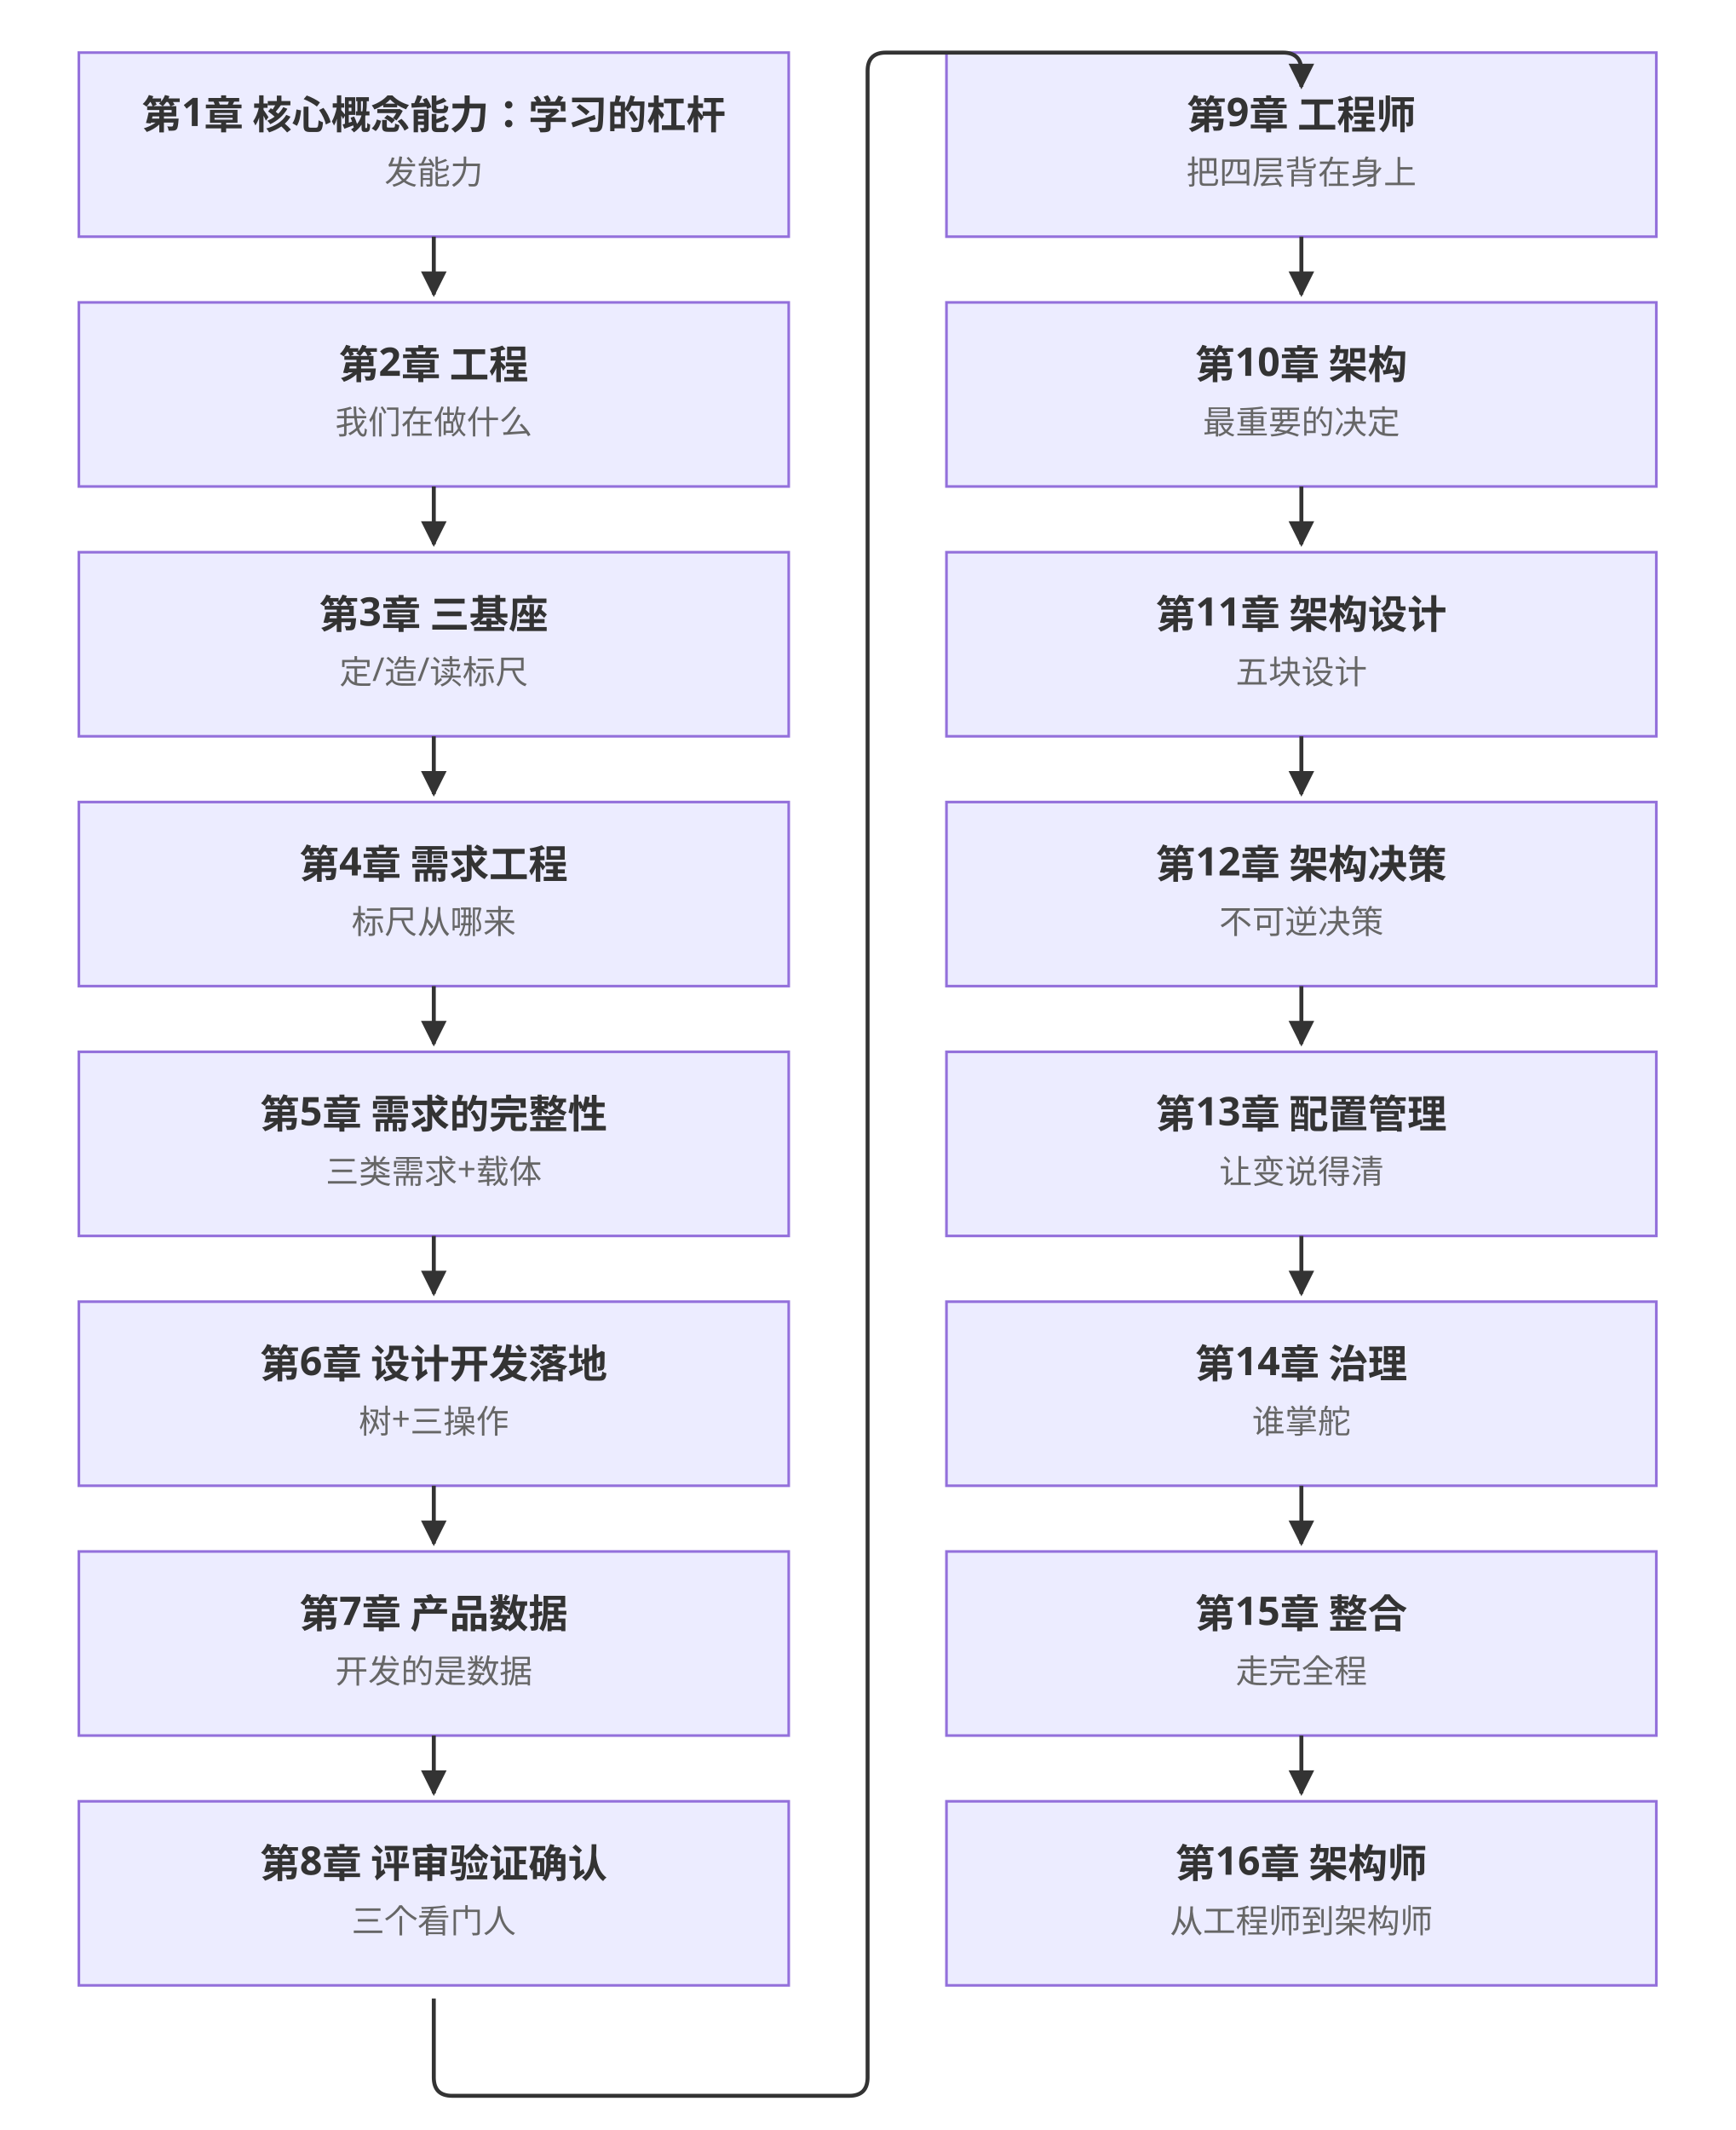
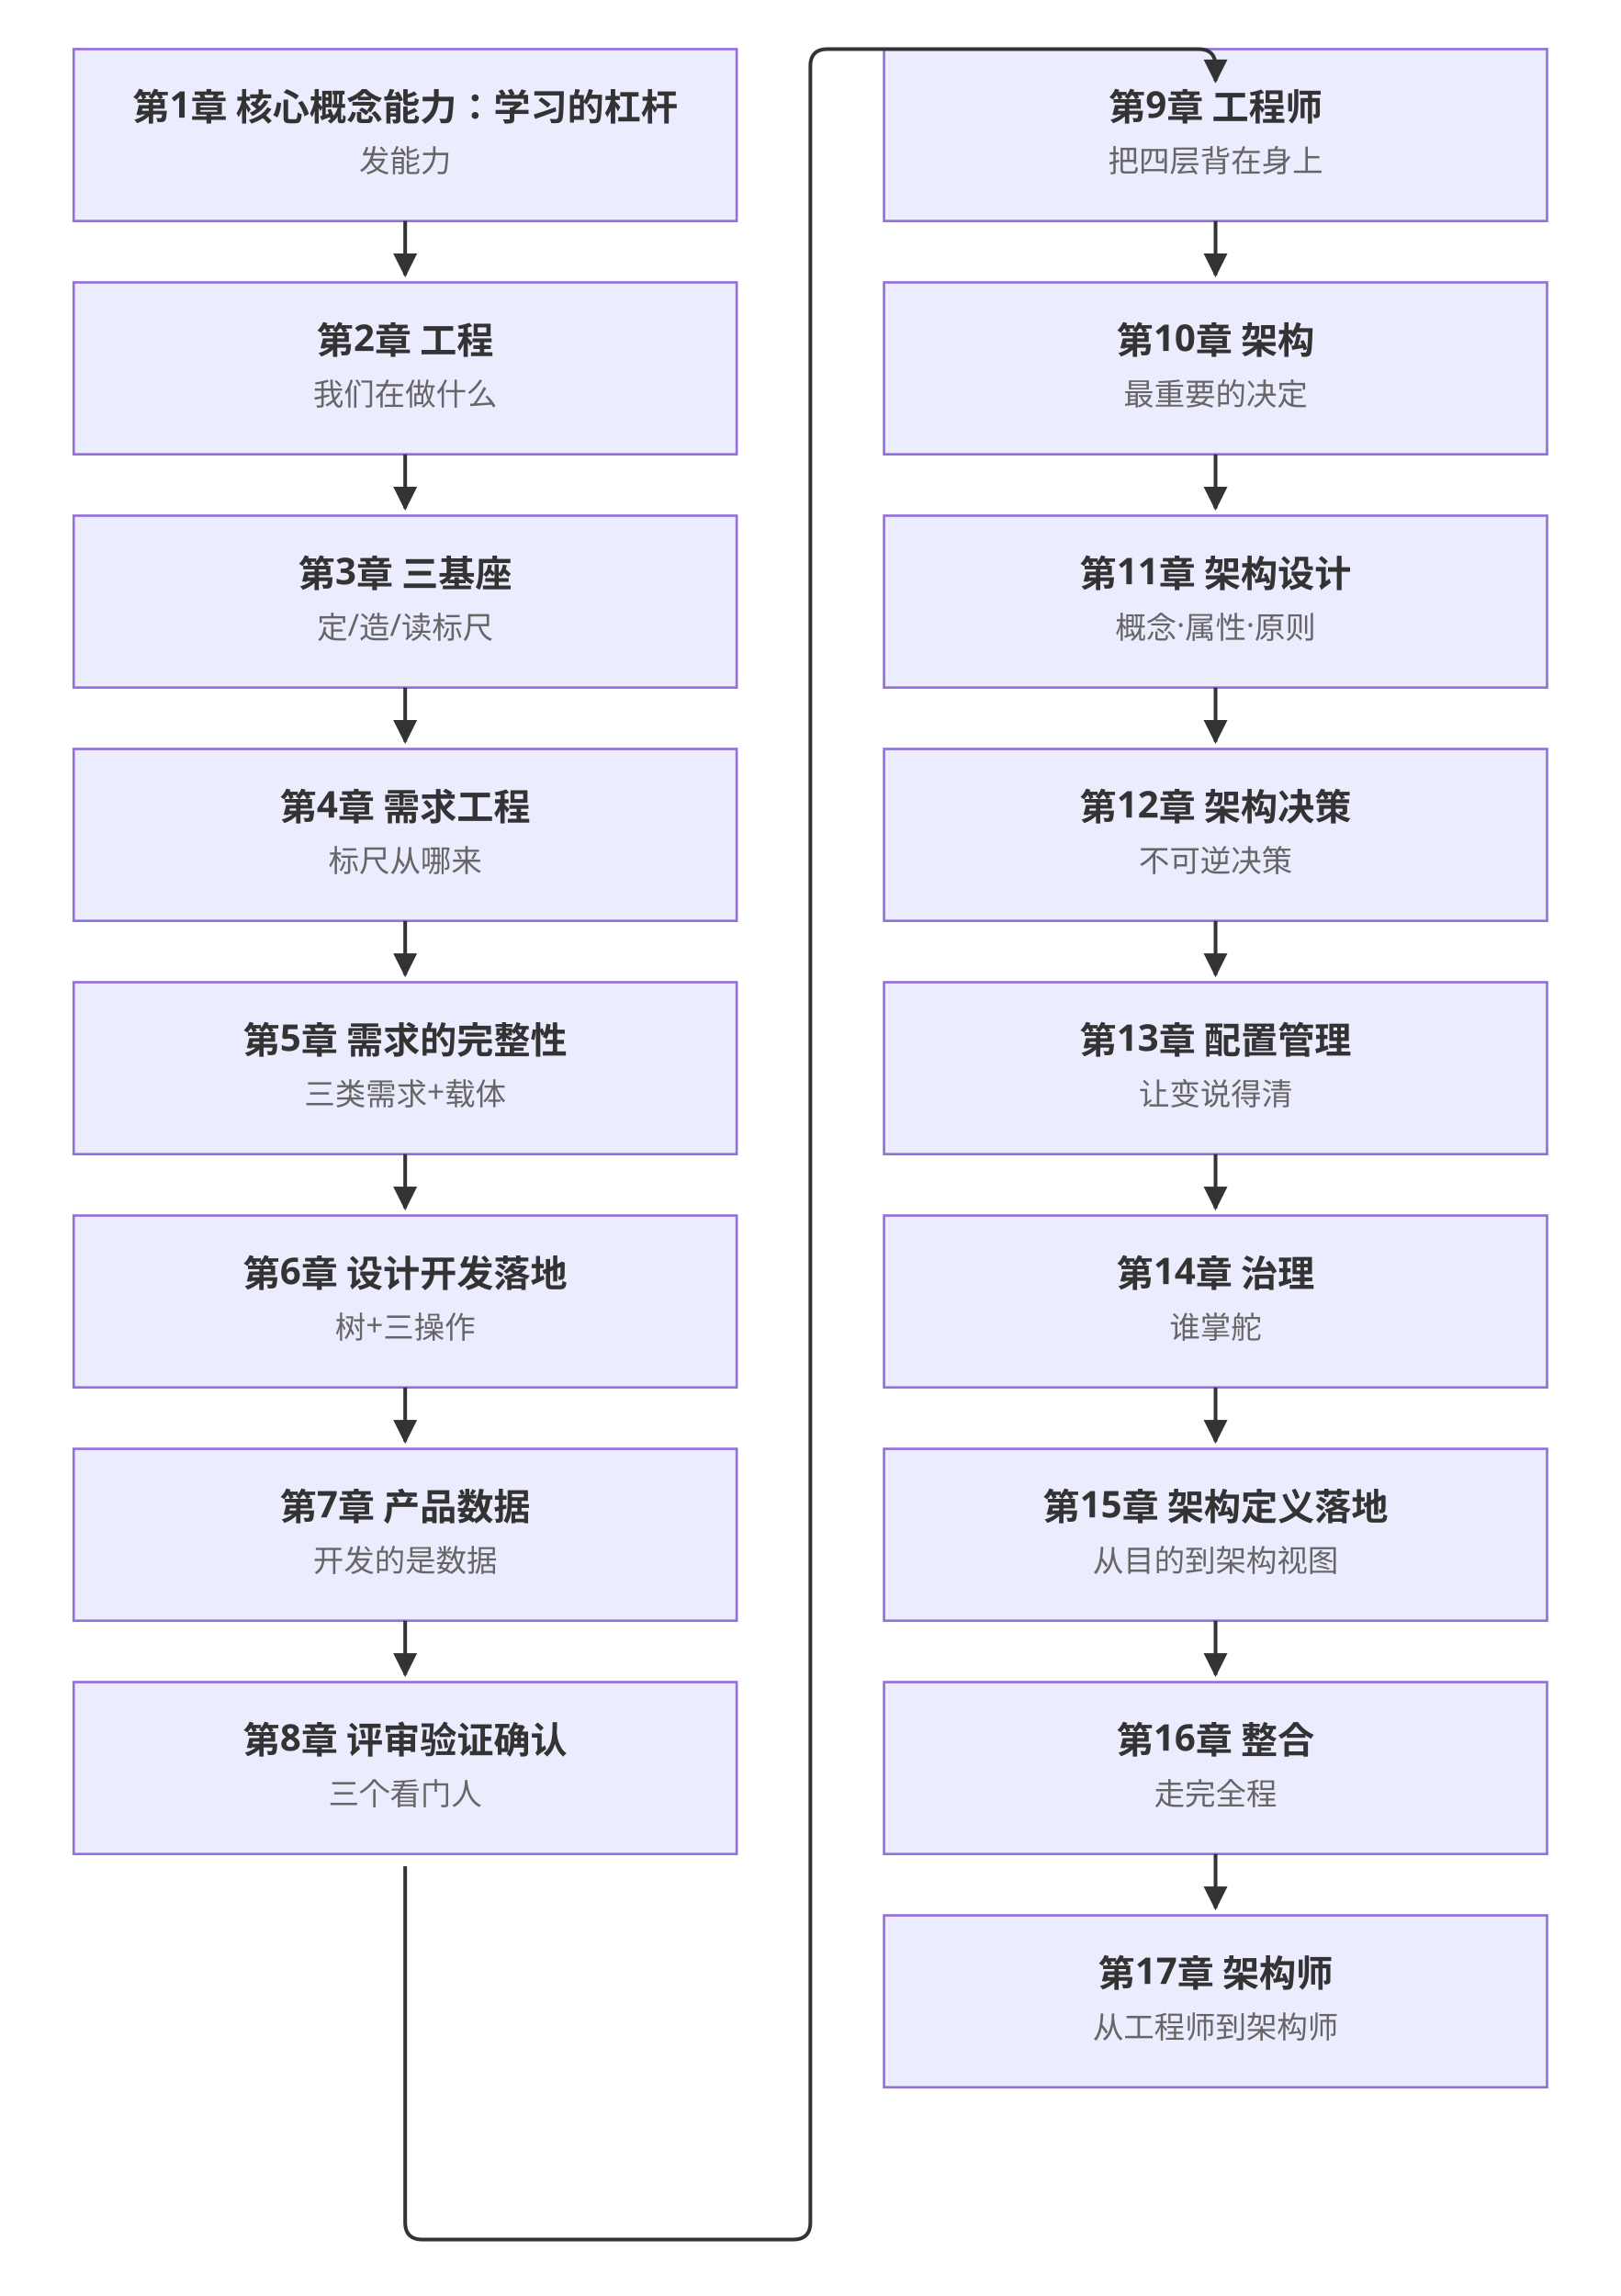
- <svg xmlns="http://www.w3.org/2000/svg" width="660" height="810" viewBox="0 0 660 810" font-family="'Noto Sans SC','Microsoft YaHei',sans-serif">
+ <svg xmlns="http://www.w3.org/2000/svg" width="660" height="935" viewBox="0 0 660 935" font-family="'Noto Sans SC','Microsoft YaHei',sans-serif">
  <defs>
    <marker id="arrow" viewBox="0 0 10 10" refX="9" refY="5" markerWidth="6.5" markerHeight="6.5" orient="auto-start-reverse">
      <path d="M 0 0 L 10 5 L 0 10 z" fill="#333" />
    </marker>
  </defs>
  <g>
    <rect x="30" y="20" width="270" height="70" fill="#ECECFF" stroke="#9370DB" stroke-width="1" />
    <text x="165" y="49" font-size="15" font-weight="600" fill="#333" text-anchor="middle">第1章 核心概念能力：学习的杠杆</text>
    <text x="165" y="70" font-size="12.5" fill="#666" text-anchor="middle">发能力</text>
  </g>
  <g>
    <rect x="30" y="115" width="270" height="70" fill="#ECECFF" stroke="#9370DB" stroke-width="1" />
    <text x="165" y="144" font-size="15" font-weight="600" fill="#333" text-anchor="middle">第2章 工程</text>
    <text x="165" y="165" font-size="12.5" fill="#666" text-anchor="middle">我们在做什么</text>
  </g>
  <g>
    <rect x="30" y="210" width="270" height="70" fill="#ECECFF" stroke="#9370DB" stroke-width="1" />
    <text x="165" y="239" font-size="15" font-weight="600" fill="#333" text-anchor="middle">第3章 三基座</text>
    <text x="165" y="260" font-size="12.5" fill="#666" text-anchor="middle">定/造/读标尺</text>
  </g>
  <g>
    <rect x="30" y="305" width="270" height="70" fill="#ECECFF" stroke="#9370DB" stroke-width="1" />
    <text x="165" y="334" font-size="15" font-weight="600" fill="#333" text-anchor="middle">第4章 需求工程</text>
    <text x="165" y="355" font-size="12.5" fill="#666" text-anchor="middle">标尺从哪来</text>
  </g>
  <g>
    <rect x="30" y="400" width="270" height="70" fill="#ECECFF" stroke="#9370DB" stroke-width="1" />
    <text x="165" y="429" font-size="15" font-weight="600" fill="#333" text-anchor="middle">第5章 需求的完整性</text>
    <text x="165" y="450" font-size="12.5" fill="#666" text-anchor="middle">三类需求+载体</text>
  </g>
  <g>
    <rect x="30" y="495" width="270" height="70" fill="#ECECFF" stroke="#9370DB" stroke-width="1" />
    <text x="165" y="524" font-size="15" font-weight="600" fill="#333" text-anchor="middle">第6章 设计开发落地</text>
    <text x="165" y="545" font-size="12.5" fill="#666" text-anchor="middle">树+三操作</text>
  </g>
  <g>
    <rect x="30" y="590" width="270" height="70" fill="#ECECFF" stroke="#9370DB" stroke-width="1" />
    <text x="165" y="619" font-size="15" font-weight="600" fill="#333" text-anchor="middle">第7章 产品数据</text>
    <text x="165" y="640" font-size="12.5" fill="#666" text-anchor="middle">开发的是数据</text>
  </g>
  <g>
    <rect x="30" y="685" width="270" height="70" fill="#ECECFF" stroke="#9370DB" stroke-width="1" />
    <text x="165" y="714" font-size="15" font-weight="600" fill="#333" text-anchor="middle">第8章 评审验证确认</text>
    <text x="165" y="735" font-size="12.5" fill="#666" text-anchor="middle">三个看门人</text>
  </g>
  <g>
    <rect x="360" y="20" width="270" height="70" fill="#ECECFF" stroke="#9370DB" stroke-width="1" />
    <text x="495" y="49" font-size="15" font-weight="600" fill="#333" text-anchor="middle">第9章 工程师</text>
    <text x="495" y="70" font-size="12.5" fill="#666" text-anchor="middle">把四层背在身上</text>
  </g>
  <g>
    <rect x="360" y="115" width="270" height="70" fill="#ECECFF" stroke="#9370DB" stroke-width="1" />
    <text x="495" y="144" font-size="15" font-weight="600" fill="#333" text-anchor="middle">第10章 架构</text>
    <text x="495" y="165" font-size="12.5" fill="#666" text-anchor="middle">最重要的决定</text>
  </g>
  <g>
    <rect x="360" y="210" width="270" height="70" fill="#ECECFF" stroke="#9370DB" stroke-width="1" />
    <text x="495" y="239" font-size="15" font-weight="600" fill="#333" text-anchor="middle">第11章 架构设计</text>
-     <text x="495" y="260" font-size="12.5" fill="#666" text-anchor="middle">五块设计</text>
+     <text x="495" y="260" font-size="12.5" fill="#666" text-anchor="middle">概念·属性·原则</text>
  </g>
  <g>
    <rect x="360" y="305" width="270" height="70" fill="#ECECFF" stroke="#9370DB" stroke-width="1" />
    <text x="495" y="334" font-size="15" font-weight="600" fill="#333" text-anchor="middle">第12章 架构决策</text>
    <text x="495" y="355" font-size="12.5" fill="#666" text-anchor="middle">不可逆决策</text>
  </g>
  <g>
    <rect x="360" y="400" width="270" height="70" fill="#ECECFF" stroke="#9370DB" stroke-width="1" />
    <text x="495" y="429" font-size="15" font-weight="600" fill="#333" text-anchor="middle">第13章 配置管理</text>
    <text x="495" y="450" font-size="12.5" fill="#666" text-anchor="middle">让变说得清</text>
  </g>
  <g>
    <rect x="360" y="495" width="270" height="70" fill="#ECECFF" stroke="#9370DB" stroke-width="1" />
    <text x="495" y="524" font-size="15" font-weight="600" fill="#333" text-anchor="middle">第14章 治理</text>
    <text x="495" y="545" font-size="12.5" fill="#666" text-anchor="middle">谁掌舵</text>
  </g>
  <g>
    <rect x="360" y="590" width="270" height="70" fill="#ECECFF" stroke="#9370DB" stroke-width="1" />
-     <text x="495" y="619" font-size="15" font-weight="600" fill="#333" text-anchor="middle">第15章 整合</text>
-     <text x="495" y="640" font-size="12.5" fill="#666" text-anchor="middle">走完全程</text>
+     <text x="495" y="619" font-size="15" font-weight="600" fill="#333" text-anchor="middle">第15章 架构定义落地</text>
+     <text x="495" y="640" font-size="12.5" fill="#666" text-anchor="middle">从目的到架构视图</text>
  </g>
  <g>
    <rect x="360" y="685" width="270" height="70" fill="#ECECFF" stroke="#9370DB" stroke-width="1" />
-     <text x="495" y="714" font-size="15" font-weight="600" fill="#333" text-anchor="middle">第16章 架构师</text>
-     <text x="495" y="735" font-size="12.5" fill="#666" text-anchor="middle">从工程师到架构师</text>
+     <text x="495" y="714" font-size="15" font-weight="600" fill="#333" text-anchor="middle">第16章 整合</text>
+     <text x="495" y="735" font-size="12.5" fill="#666" text-anchor="middle">走完全程</text>
+   </g>
+   <g>
+     <rect x="360" y="780" width="270" height="70" fill="#ECECFF" stroke="#9370DB" stroke-width="1" />
+     <text x="495" y="809" font-size="15" font-weight="600" fill="#333" text-anchor="middle">第17章 架构师</text>
+     <text x="495" y="830" font-size="12.5" fill="#666" text-anchor="middle">从工程师到架构师</text>
  </g>
  <g stroke="#333" stroke-width="1.5" fill="none" marker-end="url(#arrow)">
    <path d="M 165 90  L 165 112" />
    <path d="M 165 185 L 165 207" />
    <path d="M 165 280 L 165 302" />
    <path d="M 165 375 L 165 397" />
    <path d="M 165 470 L 165 492" />
    <path d="M 165 565 L 165 587" />
    <path d="M 165 660 L 165 682" />
  </g>
  <g stroke="#333" stroke-width="1.5" fill="none" marker-end="url(#arrow)">
    <path d="M 495 90  L 495 112" />
    <path d="M 495 185 L 495 207" />
    <path d="M 495 280 L 495 302" />
    <path d="M 495 375 L 495 397" />
    <path d="M 495 470 L 495 492" />
    <path d="M 495 565 L 495 587" />
    <path d="M 495 660 L 495 682" />
+     <path d="M 495 755 L 495 777" />
  </g>
  <g stroke="#333" stroke-width="1.5" fill="none" marker-end="url(#arrow)">
-     <path d="M 165 760              L 165 790              Q 165 797 172 797              L 323 797              Q 330 797 330 790              L 330 27              Q 330 20 337 20              L 488 20              Q 495 20 495 27              L 495 33" />
+     <path d="M 165 760              L 165 905              Q 165 912 172 912              L 323 912              Q 330 912 330 905              L 330 27              Q 330 20 337 20              L 488 20              Q 495 20 495 27              L 495 33" />
  </g>
</svg>
